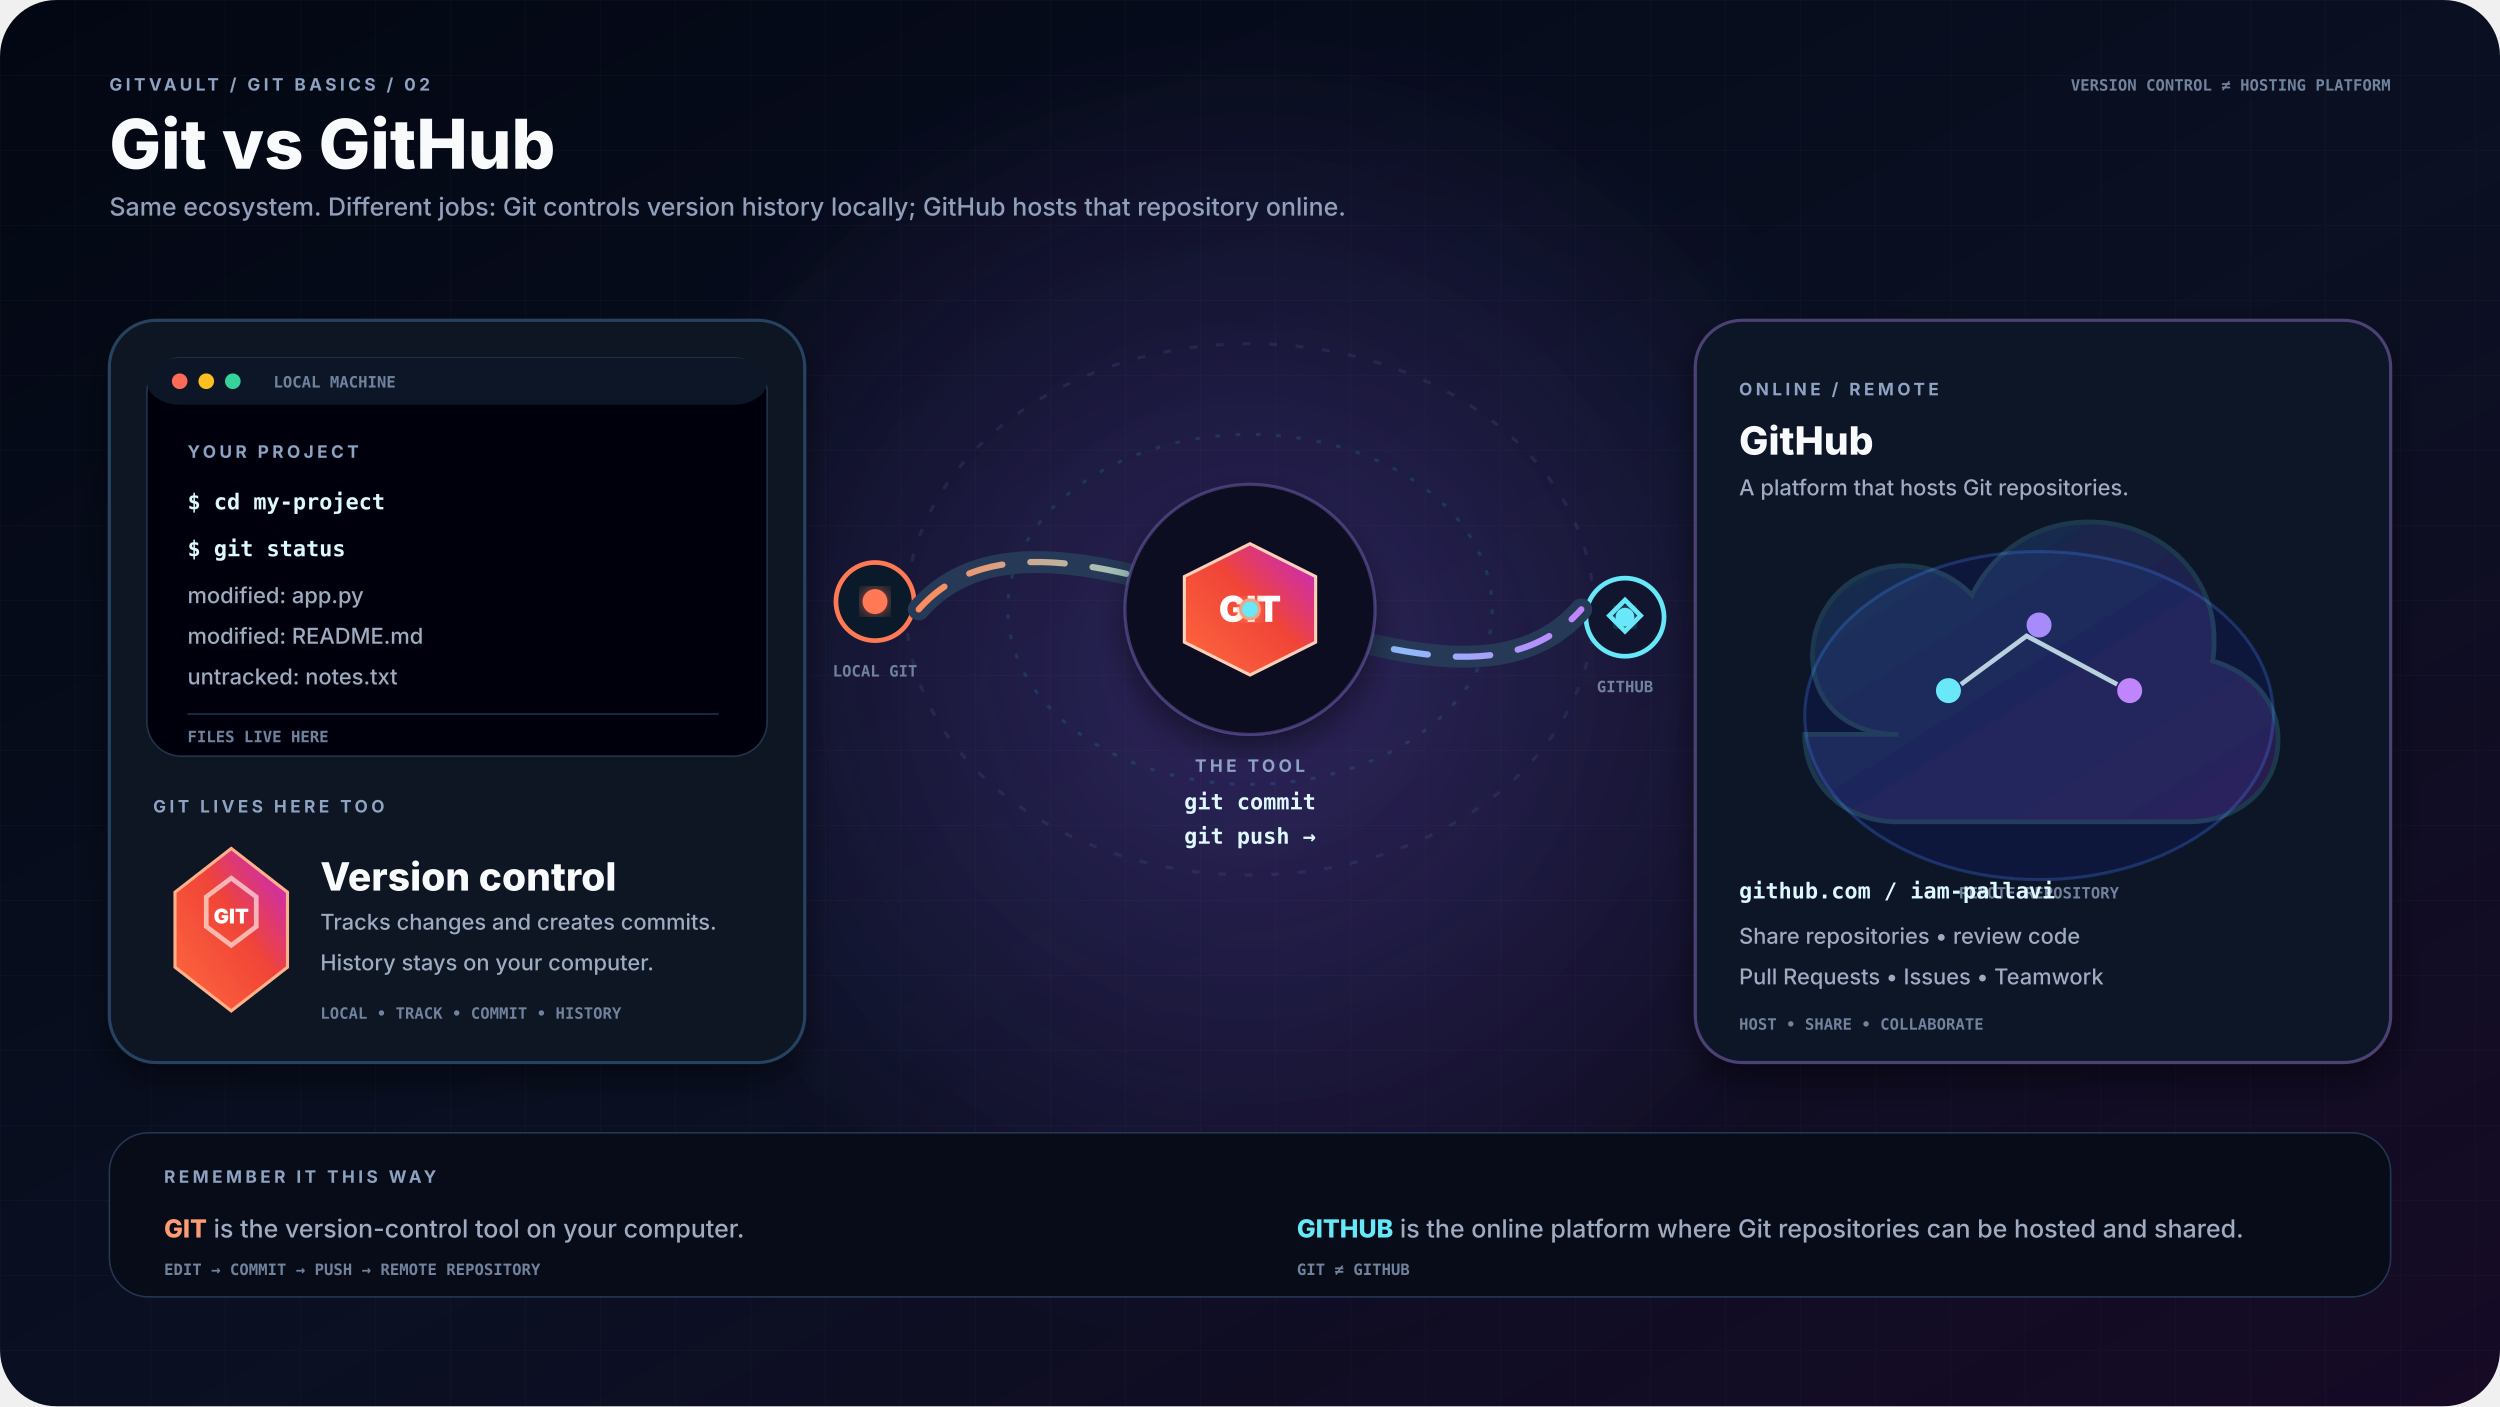
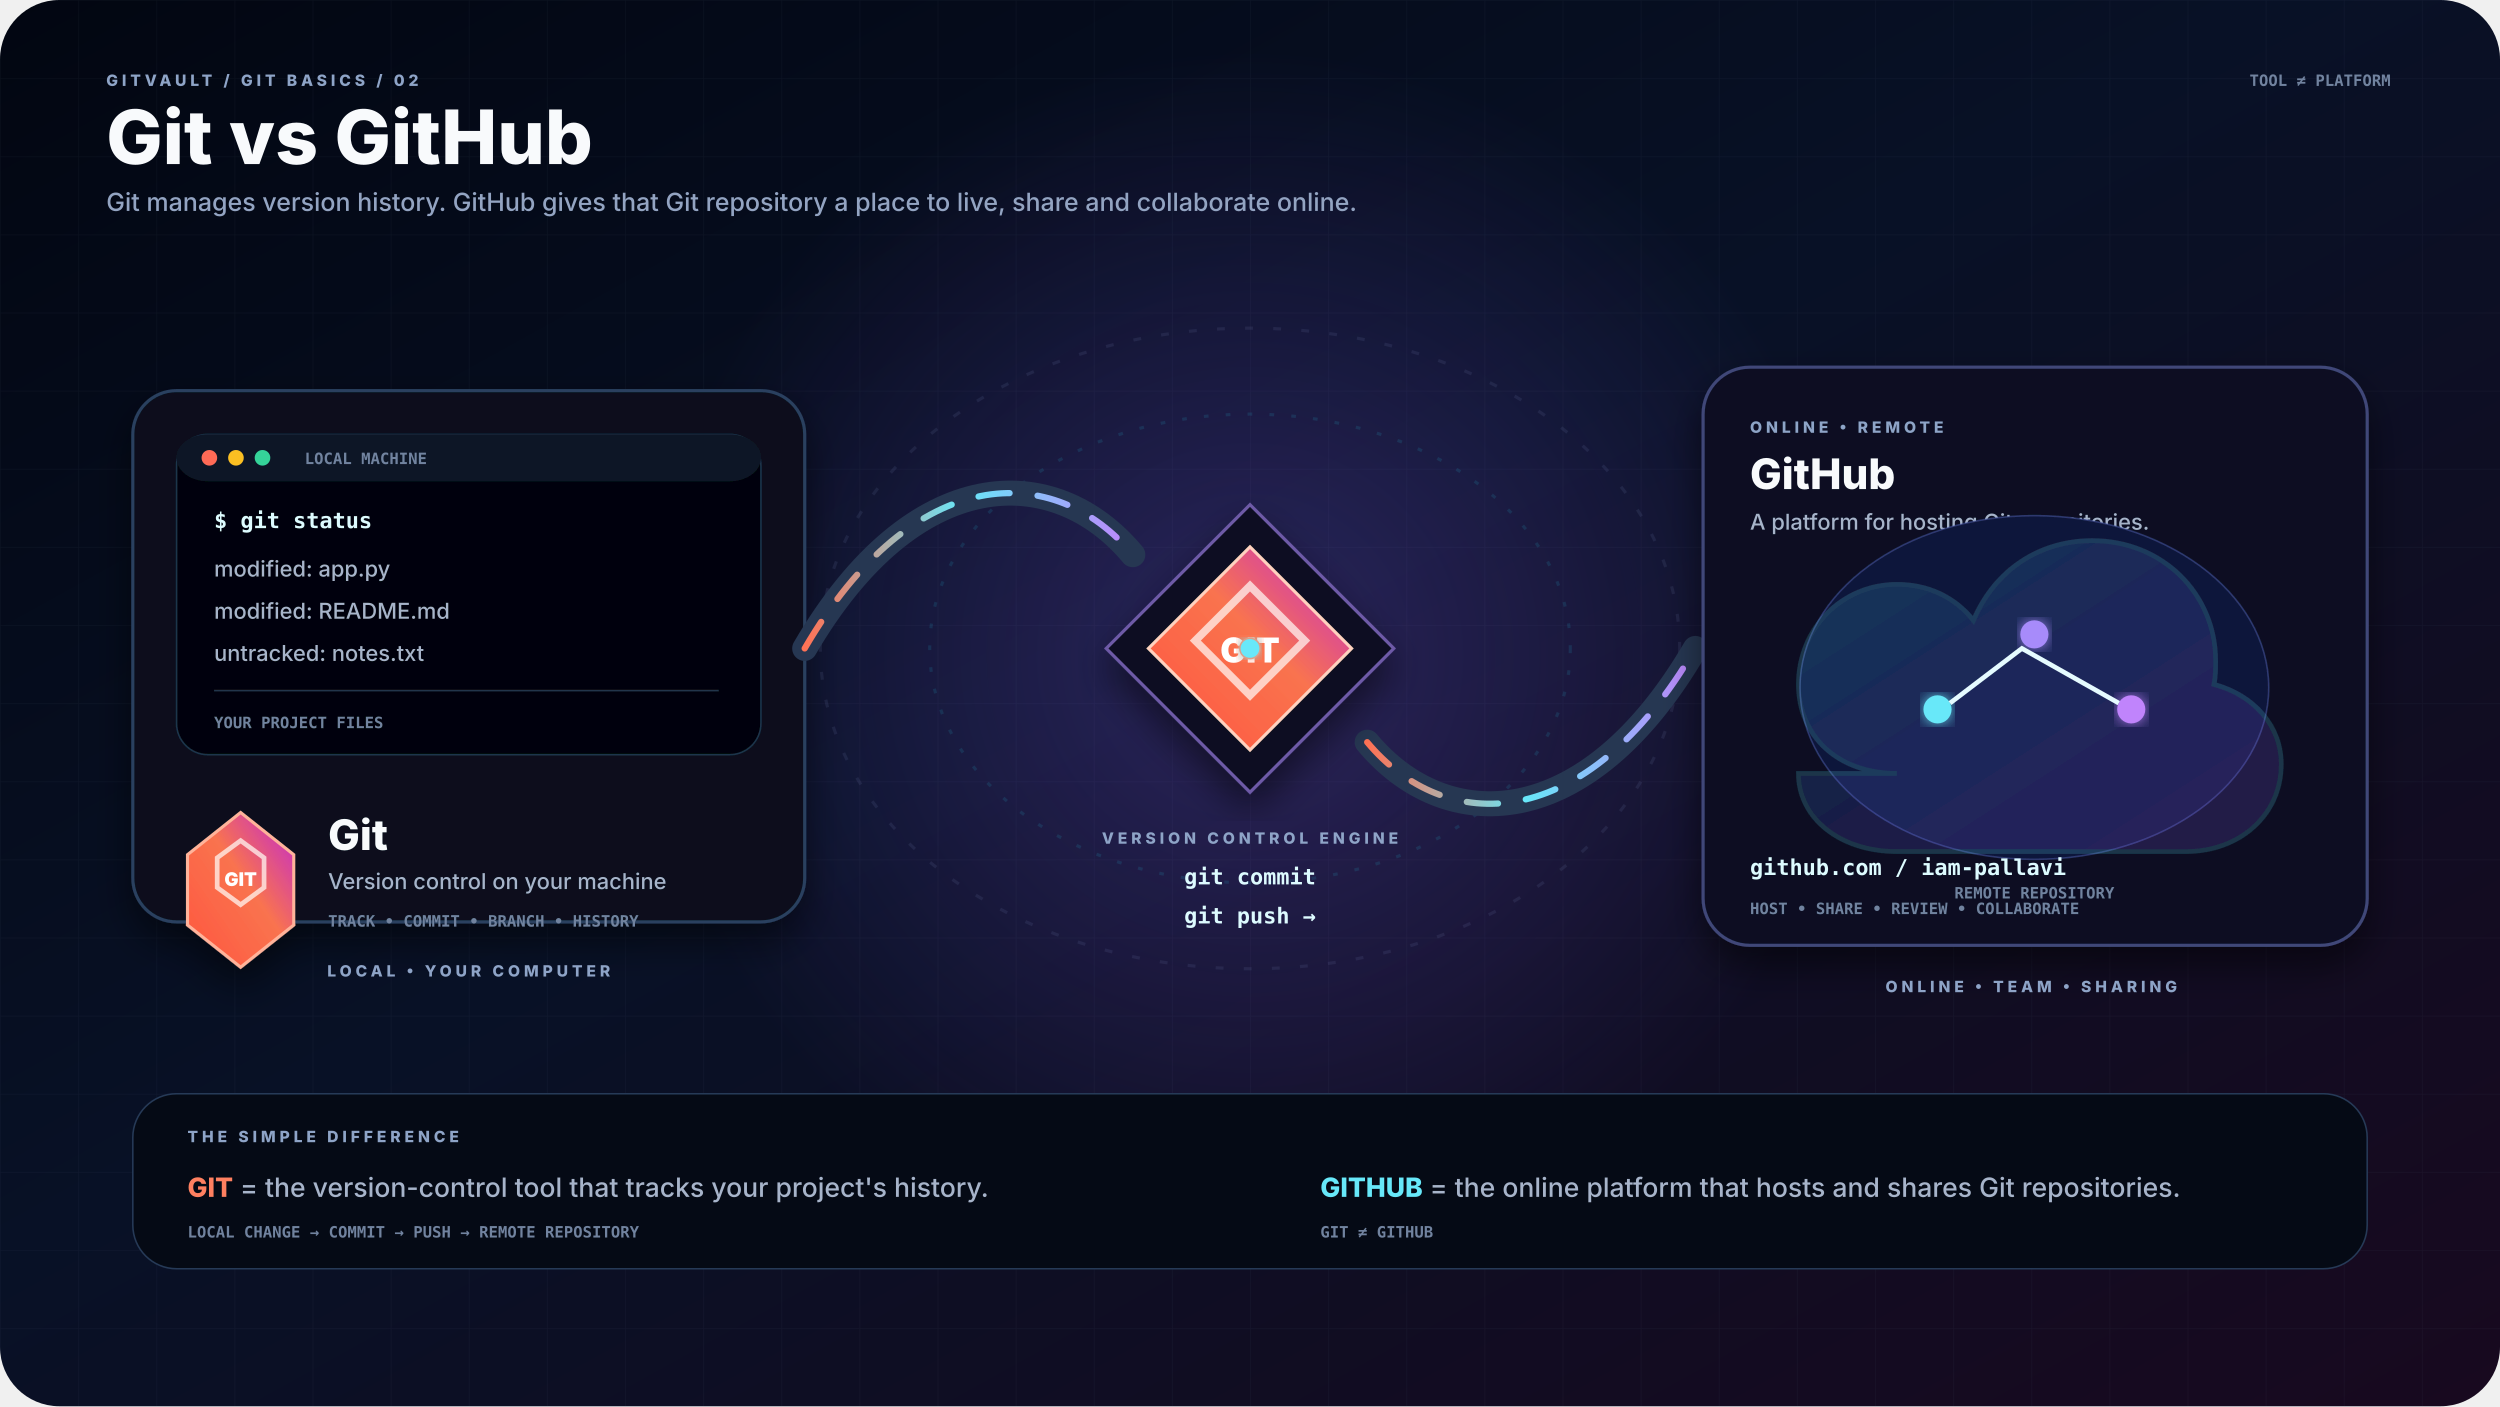
<svg xmlns="http://www.w3.org/2000/svg" width="1600" height="900" viewBox="0 0 1600 900">
  <defs>
    <linearGradient id="bg" x1="0" y1="0" x2="1" y2="1">
-       <stop stop-color="#030713" />
-       <stop offset=".52" stop-color="#0A1022" />
-       <stop offset="1" stop-color="#160A25" />
+       <stop stop-color="#020611" />
+       <stop offset=".45" stop-color="#081126" />
+       <stop offset="1" stop-color="#18091F" />
    </linearGradient>
-     <linearGradient id="gitGrad" x1="0" y1="1" x2="1" y2="0">
-       <stop stop-color="#FF6A3D" />
-       <stop offset=".55" stop-color="#F04438" />
+     <linearGradient id="git" x1="0" y1="1" x2="1" y2="0">
+       <stop stop-color="#FF553D" />
+       <stop offset=".55" stop-color="#F9734F" />
      <stop offset="1" stop-color="#C026D3" />
    </linearGradient>
-     <linearGradient id="cloudGrad" x1="0" y1="0" x2="1" y2="1">
-       <stop stop-color="#38BDF8" />
-       <stop offset=".55" stop-color="#6366F1" />
+     <linearGradient id="gh" x1="0" y1="0" x2="1" y2="1">
+       <stop stop-color="#22D3EE" />
+       <stop offset=".5" stop-color="#6366F1" />
      <stop offset="1" stop-color="#A855F7" />
    </linearGradient>
-     <linearGradient id="bridge" x1="0" x2="1">
-       <stop stop-color="#FF8A5B" />
-       <stop offset=".5" stop-color="#67E8F9" />
+     <linearGradient id="link" x1="0" x2="1">
+       <stop stop-color="#FF7255" />
+       <stop offset=".48" stop-color="#67E8F9" />
      <stop offset="1" stop-color="#C084FC" />
    </linearGradient>
-     <radialGradient id="coreGlow">
-       <stop stop-color="#8B5CF6" stop-opacity=".28" />
+     <radialGradient id="halo">
+       <stop stop-color="#8B5CF6" stop-opacity=".26" />
      <stop offset="1" stop-color="#8B5CF6" stop-opacity="0" />
    </radialGradient>
    <filter id="glow">
-       <feGaussianBlur stdDeviation="6" result="b" />
+       <feGaussianBlur stdDeviation="5" result="b" />
      <feMerge>
        <feMergeNode in="b" />
        <feMergeNode in="SourceGraphic" />
      </feMerge>
    </filter>
-     <filter id="soft">
-       <feGaussianBlur stdDeviation="28" />
-     </filter>
    <filter id="shadow">
-       <feGaussianBlur in="SourceAlpha" stdDeviation="10" />
-       <feOffset dy="10" />
+       <feGaussianBlur in="SourceAlpha" stdDeviation="12" />
+       <feOffset dy="12" />
      <feComponentTransfer>
-         <feFuncA type="linear" slope=".45" />
+         <feFuncA type="linear" slope=".5" />
      </feComponentTransfer>
      <feMerge>
        <feMergeNode />
        <feMergeNode in="SourceGraphic" />
      </feMerge>
    </filter>
-     <pattern id="grid" width="48" height="48" patternUnits="userSpaceOnUse">
-       <path d="M48 0H0V48" fill="none" stroke="#A7B7D8" stroke-opacity=".04" />
+     <pattern id="grid" width="50" height="50" patternUnits="userSpaceOnUse">
+       <path d="M50 0H0V50" fill="none" stroke="#9FB2D7" stroke-opacity=".045" />
    </pattern>
    <style>
-  .title{font:800 44px Inter,Segoe UI,sans-serif;fill:#F8FAFC}.sub{font:500 16px Inter,Segoe UI,sans-serif;fill:#91A0BA}.label{font:700 11px Inter,Segoe UI,sans-serif;fill:#8EA2C1;letter-spacing:2.2px}.head{font:800 25px Inter,Segoe UI,sans-serif;fill:#F8FAFC}.body{font:500 14px Inter,Segoe UI,sans-serif;fill:#9EABC0}.code{font:650 14px ui-monospace,Consolas,monospace;fill:#DDF8FF}.tiny{font:700 10px ui-monospace,Consolas,monospace;fill:#71829D}
-  </style>
+     .title{font:800 48px Inter,Segoe UI,sans-serif;fill:#F8FAFC}.sub{font:500 16px Inter,Segoe UI,sans-serif;fill:#93A4C2}.label{font:800 10px Inter,Segoe UI,sans-serif;fill:#8EA4C7;letter-spacing:2.5px}.head{font:800 27px Inter,Segoe UI,sans-serif;fill:#F8FAFC}.body{font:500 14px Inter,Segoe UI,sans-serif;fill:#A7B4CA}.code{font:650 14px ui-monospace,Consolas,monospace;fill:#DDFBFF}.tiny{font:700 10px ui-monospace,Consolas,monospace;fill:#71839F}
+   </style>
  </defs>
-   <rect width="1600" height="900" rx="36" fill="url(#bg)" />
-   <rect width="1600" height="900" rx="36" fill="url(#grid)" />
-   <circle cx="800" cy="430" r="410" fill="url(#coreGlow)" filter="url(#soft)">
-     <animate attributeName="r" values="350;430;350" dur="7s" repeatCount="indefinite" />
+   <rect width="1600" height="900" rx="38" fill="url(#bg)" />
+   <rect width="1600" height="900" rx="38" fill="url(#grid)" />
+   <circle cx="800" cy="420" r="390" fill="url(#halo)">
+     <animate attributeName="r" values="330;430;330" dur="8s" repeatCount="indefinite" />
  </circle>
-   <text x="70" y="58" class="label">GITVAULT / GIT BASICS / 02</text>
-   <text x="70" y="108" class="title">Git vs GitHub</text>
-   <text x="70" y="138" class="sub">Same ecosystem. Different jobs: Git controls version history locally; GitHub hosts that repository online.</text>
-   <g transform="translate(70 205)" filter="url(#shadow)">
-     <rect width="445" height="475" rx="30" fill="#081321" stroke="#28435F" stroke-width="2" />
-     <rect x="24" y="24" width="397" height="255" rx="22" fill="#02060D" stroke="#20364E" />
-     <rect x="24" y="24" width="397" height="30" rx="22" fill="#0C1727" />
-     <circle cx="45" cy="39" r="5" fill="#FF6B57" />
-     <circle cx="62" cy="39" r="5" fill="#FBBF24" />
-     <circle cx="79" cy="39" r="5" fill="#34D399" />
-     <text x="105" y="43" class="tiny">LOCAL MACHINE</text>
-     <text x="50" y="88" class="label">YOUR PROJECT</text>
-     <text x="50" y="121" class="code">$ cd my-project</text>
-     <text x="50" y="151" class="code">$ git status</text>
-     <text x="50" y="181" class="body">modified:  app.py</text>
-     <text x="50" y="207" class="body">modified:  README.md</text>
-     <text x="50" y="233" class="body">untracked: notes.txt</text>
-     <path d="M50 252H390" stroke="#1D334B" />
-     <text x="50" y="270" class="tiny">FILES LIVE HERE</text>
-     <text x="28" y="315" class="label">GIT LIVES HERE TOO</text>
-     <g transform="translate(42 338)">
-       <path d="M0 28L36 0L72 28V76L36 104L0 76Z" fill="url(#gitGrad)" stroke="#FFB08B" stroke-width="2" />
-       <path d="M36 19L52 31V50L36 62L20 50V31Z" fill="none" stroke="#FFF4ED" stroke-width="3" opacity=".65" />
-       <text x="36" y="48" text-anchor="middle" style="font:900 13px Inter,Segoe UI,sans-serif;fill:#fff">GIT</text>
+   <text x="68" y="55" class="label">GITVAULT / GIT BASICS / 02</text>
+   <text x="68" y="105" class="title">Git vs GitHub</text>
+   <text x="68" y="135" class="sub">Git manages version history. GitHub gives that Git repository a place to live, share and collaborate online.</text>
+   <g transform="translate(85 250)" filter="url(#shadow)">
+     <rect x="0" y="0" width="430" height="340" rx="28" fill="#07101D" stroke="#29415F" stroke-width="2" />
+     <rect x="28" y="28" width="374" height="205" rx="20" fill="#02050B" stroke="#1E344C" />
+     <rect x="28" y="28" width="374" height="30" rx="20" fill="#0C1727" />
+     <circle cx="49" cy="43" r="5" fill="#FF6B57" />
+     <circle cx="66" cy="43" r="5" fill="#FBBF24" />
+     <circle cx="83" cy="43" r="5" fill="#34D399" />
+     <text x="110" y="47" class="tiny">LOCAL MACHINE</text>
+     <text x="52" y="88" class="code">$ git status</text>
+     <text x="52" y="119" class="body">modified:  app.py</text>
+     <text x="52" y="146" class="body">modified:  README.md</text>
+     <text x="52" y="173" class="body">untracked: notes.txt</text>
+     <path d="M52 192H375" stroke="#20354C" />
+     <text x="52" y="216" class="tiny">YOUR PROJECT FILES</text>
+     <g transform="translate(35 270)">
+       <path d="M0 27L34 0L68 27V72L34 99L0 72Z" fill="url(#git)" stroke="#FFB39A" stroke-width="2" />
+       <path d="M34 18L49 29V48L34 59L19 48V29Z" fill="none" stroke="#FFF5F0" stroke-width="3" opacity=".75" />
+       <text x="34" y="47" text-anchor="middle" style="font:900 12px Inter,Segoe UI,sans-serif;fill:#fff">GIT</text>
    </g>
-     <text x="135" y="365" class="head">Version control</text>
-     <text x="135" y="390" class="body">Tracks changes and creates commits.</text>
-     <text x="135" y="416" class="body">History stays on your computer.</text>
-     <text x="135" y="447" class="tiny">LOCAL • TRACK • COMMIT • HISTORY</text>
+     <text x="125" y="294" class="head">Git</text>
+     <text x="125" y="319" class="body">Version control on your machine</text>
+     <text x="125" y="343" class="tiny">TRACK • COMMIT • BRANCH • HISTORY</text>
  </g>
-   <g transform="translate(800 390)">
-     <ellipse rx="220" ry="170" fill="none" stroke="#5B6EA8" stroke-opacity=".18" stroke-width="2" stroke-dasharray="5 12">
-       <animateTransform attributeName="transform" type="rotate" from="0" to="360" dur="18s" repeatCount="indefinite" />
+   <text x="300" y="625" text-anchor="middle" class="label">LOCAL • YOUR COMPUTER</text>
+   <g transform="translate(800 415)">
+     <ellipse rx="275" ry="205" fill="none" stroke="#6B78A8" stroke-opacity=".15" stroke-width="2" stroke-dasharray="5 13">
+       <animateTransform attributeName="transform" type="rotate" from="0" to="360" dur="20s" repeatCount="indefinite" />
    </ellipse>
-     <ellipse rx="155" ry="112" fill="none" stroke="#22D3EE" stroke-opacity=".14" stroke-width="2" stroke-dasharray="3 10">
-       <animateTransform attributeName="transform" type="rotate" from="360" to="0" dur="11s" repeatCount="indefinite" />
+     <ellipse rx="205" ry="150" fill="none" stroke="#22D3EE" stroke-opacity=".12" stroke-width="2" stroke-dasharray="3 11">
+       <animateTransform attributeName="transform" type="rotate" from="360" to="0" dur="13s" repeatCount="indefinite" />
    </ellipse>
-     <g transform="translate(-240 -5)">
-       <circle r="25" fill="#0B1A2A" stroke="#FF7955" stroke-width="3" />
-       <circle r="8" fill="#FF7955" filter="url(#glow)" />
-       <text x="0" y="48" text-anchor="middle" class="tiny">LOCAL GIT</text>
+     <path d="M-285 0 C-215 -120 -125 -120 -75 -60" fill="none" stroke="#263752" stroke-width="16" stroke-linecap="round" />
+     <path d="M-285 0 C-215 -120 -125 -120 -75 -60" fill="none" stroke="url(#link)" stroke-width="4" stroke-linecap="round" stroke-dasharray="20 18">
+       <animate attributeName="stroke-dashoffset" from="0" to="-76" dur="1.6s" repeatCount="indefinite" />
+     </path>
+     <path d="M75 60 C125 120 215 120 285 0" fill="none" stroke="#263752" stroke-width="16" stroke-linecap="round" />
+     <path d="M75 60 C125 120 215 120 285 0" fill="none" stroke="url(#link)" stroke-width="4" stroke-linecap="round" stroke-dasharray="20 18">
+       <animate attributeName="stroke-dashoffset" from="0" to="-76" dur="1.6s" repeatCount="indefinite" />
+     </path>
+     <g filter="url(#shadow)">
+       <path d="M0 -92L92 0L0 92L-92 0Z" fill="#0B1020" stroke="#6E5AA7" stroke-width="2" />
+       <path d="M0 -65L65 0L0 65L-65 0Z" fill="url(#git)" stroke="#FFD1BF" stroke-width="2" />
+       <path d="M-35 -5L0 -40L35 -5L0 30Z" fill="none" stroke="#FFF8F5" stroke-width="5" opacity=".72" />
+       <text x="0" y="9" text-anchor="middle" style="font:900 22px Inter,Segoe UI,sans-serif;fill:#fff">GIT</text>
    </g>
-     <g transform="translate(240 5)">
-       <circle r="25" fill="#11162E" stroke="#67E8F9" stroke-width="3" />
-       <path d="M-10 -1L0 -11L10 -1L0 9Z" fill="none" stroke="#67E8F9" stroke-width="3" />
-       <circle r="6" fill="#67E8F9" filter="url(#glow)" />
-       <text x="0" y="48" text-anchor="middle" class="tiny">GITHUB</text>
-     </g>
-     <path d="M-212 0 C-120 -105 120 105 212 0" fill="none" stroke="#263957" stroke-width="14" stroke-linecap="round" />
-     <path d="M-212 0 C-120 -105 120 105 212 0" fill="none" stroke="url(#bridge)" stroke-width="4" stroke-linecap="round" stroke-dasharray="22 18">
-       <animate attributeName="stroke-dashoffset" from="0" to="-80" dur="1.7s" repeatCount="indefinite" />
-     </path>
-     <circle r="80" fill="#0A1020" stroke="#6B5AA7" stroke-opacity=".55" stroke-width="2" filter="url(#shadow)" />
-     <path d="M0 -42L42 -21V21L0 42L-42 21V-21Z" fill="url(#gitGrad)" stroke="#FFD0B7" stroke-width="2" />
-     <text x="0" y="8" text-anchor="middle" style="font:900 23px Inter,Segoe UI,sans-serif;fill:white">GIT</text>
-     <text x="0" y="104" text-anchor="middle" class="label">THE TOOL</text>
-     <text x="0" y="128" text-anchor="middle" class="code">git commit</text>
-     <text x="0" y="150" text-anchor="middle" class="code">git push →</text>
-     <circle r="7" fill="#FF9B73" filter="url(#glow)">
-       <animateMotion dur="2.8s" repeatCount="indefinite" path="M-212 0 C-120 -105 120 105 212 0" />
+     <animateTransform attributeName="transform" type="rotate" from="0 0 0" to="360 0 0" dur="24s" repeatCount="indefinite" />
+     <text x="0" y="125" text-anchor="middle" class="label">VERSION CONTROL ENGINE</text>
+     <text x="0" y="151" text-anchor="middle" class="code">git commit</text>
+     <text x="0" y="176" text-anchor="middle" class="code">git push →</text>
+     <circle r="7" fill="#FF8A68" filter="url(#glow)">
+       <animateMotion dur="2.6s" repeatCount="indefinite" path="M-285 0 C-215 -120 -125 -120 -75 -60" />
    </circle>
-     <circle r="5" fill="#67E8F9" filter="url(#glow)">
-       <animateMotion dur="2.8s" begin="1.4s" repeatCount="indefinite" path="M-212 0 C-120 -105 120 105 212 0" />
+     <circle r="6" fill="#67E8F9" filter="url(#glow)">
+       <animateMotion dur="2.6s" begin="1.3s" repeatCount="indefinite" path="M75 60 C125 120 215 120 285 0" />
    </circle>
  </g>
-   <g transform="translate(1085 205)" filter="url(#shadow)">
-     <rect width="445" height="475" rx="30" fill="#0E1228" stroke="#4B4273" stroke-width="2" />
-     <text x="28" y="48" class="label">ONLINE / REMOTE</text>
-     <text x="28" y="86" class="head">GitHub</text>
-     <text x="28" y="112" class="body">A platform that hosts Git repositories.</text>
-     <g transform="translate(220 225)">
-       <ellipse cx="0" cy="28" rx="150" ry="105" fill="#11183A" stroke="#3B82F6" stroke-opacity=".28" stroke-width="2" />
-       <path d="M-90 40C-125 40-145 18-145-10C-145-43-119-68-87-68C-70-68-54-61-43-49C-28-79 0-96 32-96C77-96 112-63 112-21C112-16 112-11 111-7C136 0 153 19 153 43C153 75 127 96 95 96H-90C-125 96-150 72-150 40Z" fill="url(#cloudGrad)" opacity=".18" stroke="#67E8F9" stroke-width="3" />
-       <circle cx="-58" cy="12" r="8" fill="#67E8F9" />
-       <circle cx="0" cy="-30" r="8" fill="#A78BFA" />
-       <circle cx="58" cy="12" r="8" fill="#C084FC" />
-       <path d="M-50 8L-8 -23L50 8" fill="none" stroke="#DDFBFF" stroke-width="3" opacity=".8" />
-       <text x="0" y="145" text-anchor="middle" class="tiny">REMOTE REPOSITORY</text>
+   <g transform="translate(1090 235)" filter="url(#shadow)">
+     <rect width="425" height="370" rx="30" fill="#0B1024" stroke="#3F4778" stroke-width="2" />
+     <text x="30" y="42" class="label">ONLINE • REMOTE</text>
+     <text x="30" y="78" class="head">GitHub</text>
+     <text x="30" y="104" class="body">A platform for hosting Git repositories.</text>
+     <g transform="translate(212 205)">
+       <ellipse rx="150" ry="110" fill="#10183B" stroke="#4F5EB0" stroke-opacity=".5" />
+       <path d="M-88 55C-126 55-151 31-151-2C-151-38-123-66-88-66C-68-66-51-58-39-43C-25-76 4-94 37-94C82-94 116-60 116-17C116-12 116-7 115-2C141 5 158 25 158 49C158 82 131 105 97 105H-88C-124 105-151 84-151 55Z" fill="url(#gh)" opacity=".17" stroke="#67E8F9" stroke-width="3" />
+       <circle cx="-62" cy="14" r="9" fill="#67E8F9" filter="url(#glow)" />
+       <circle cx="0" cy="-34" r="9" fill="#A78BFA" filter="url(#glow)" />
+       <circle cx="62" cy="14" r="9" fill="#C084FC" filter="url(#glow)" />
+       <path d="M-54 10L-8 -25L54 10" fill="none" stroke="#E5FBFF" stroke-width="3" />
+       <text x="0" y="135" text-anchor="middle" class="tiny">REMOTE REPOSITORY</text>
    </g>
-     <text x="28" y="370" class="code">github.com / iam-pallavi</text>
-     <text x="28" y="399" class="body">Share repositories • review code</text>
-     <text x="28" y="425" class="body">Pull Requests • Issues • Teamwork</text>
-     <text x="28" y="454" class="tiny">HOST • SHARE • COLLABORATE</text>
+     <text x="30" y="325" class="code">github.com / iam-pallavi</text>
+     <text x="30" y="350" class="tiny">HOST • SHARE • REVIEW • COLLABORATE</text>
  </g>
-   <g transform="translate(70 725)">
-     <rect width="1460" height="105" rx="25" fill="#070C18" stroke="#243653" />
-     <text x="35" y="32" class="label">REMEMBER IT THIS WAY</text>
-     <text x="35" y="67" class="body" style="font-size:16px">
-       <tspan fill="#FF9B73" font-weight="800">GIT</tspan> is the version-control tool on your computer.</text>
-     <text x="760" y="67" class="body" style="font-size:16px">
-       <tspan fill="#67E8F9" font-weight="800">GITHUB</tspan> is the online platform where Git repositories can be hosted and shared.</text>
-     <text x="35" y="91" class="tiny">EDIT → COMMIT → PUSH → REMOTE REPOSITORY</text>
-     <text x="760" y="91" class="tiny">GIT ≠ GITHUB</text>
+   <text x="1300" y="635" text-anchor="middle" class="label">ONLINE • TEAM • SHARING</text>
+   <g transform="translate(85 700)">
+     <rect width="1430" height="112" rx="28" fill="#050A15" stroke="#263A57" />
+     <text x="35" y="31" class="label">THE SIMPLE DIFFERENCE</text>
+     <text x="35" y="66" class="body" style="font-size:17px">
+       <tspan fill="#FF8060" font-weight="800">GIT</tspan> = the version-control tool that tracks your project's history.</text>
+     <text x="760" y="66" class="body" style="font-size:17px">
+       <tspan fill="#67E8F9" font-weight="800">GITHUB</tspan> = the online platform that hosts and shares Git repositories.</text>
+     <text x="35" y="92" class="tiny">LOCAL CHANGE → COMMIT → PUSH → REMOTE REPOSITORY</text>
+     <text x="760" y="92" class="tiny">GIT ≠ GITHUB</text>
  </g>
-   <text x="1530" y="58" text-anchor="end" class="tiny">VERSION CONTROL ≠ HOSTING PLATFORM</text>
+   <text x="1530" y="55" text-anchor="end" class="tiny">TOOL ≠ PLATFORM</text>
</svg>
